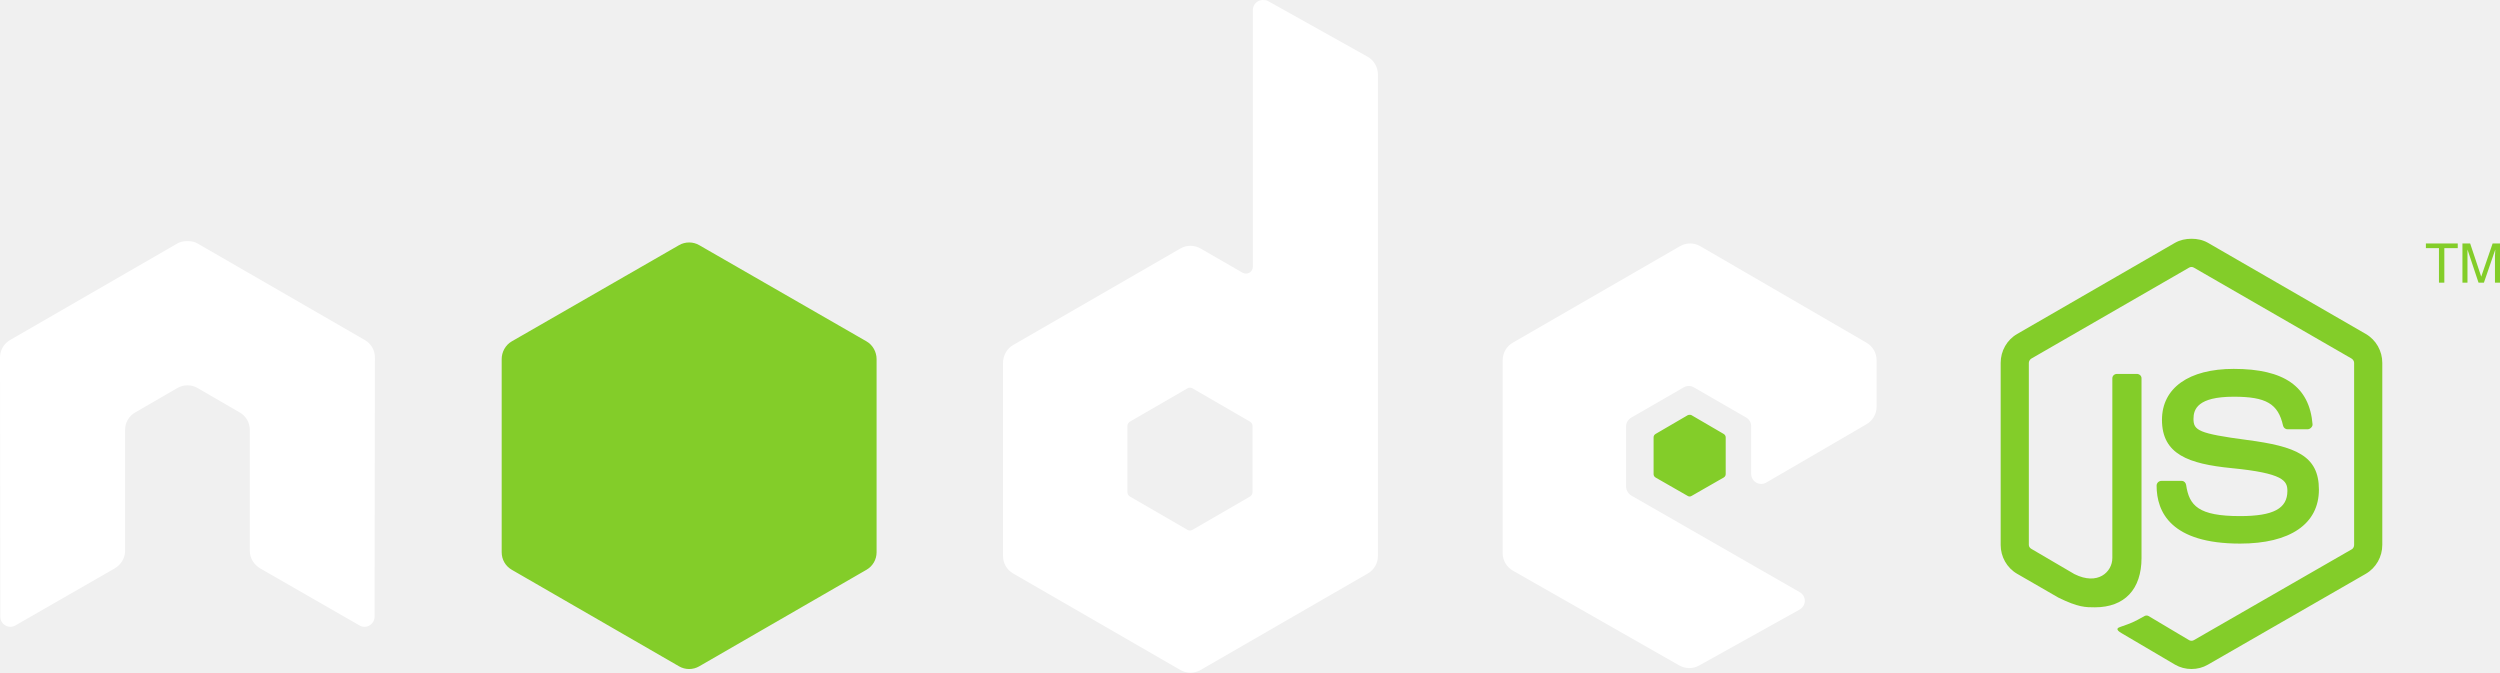
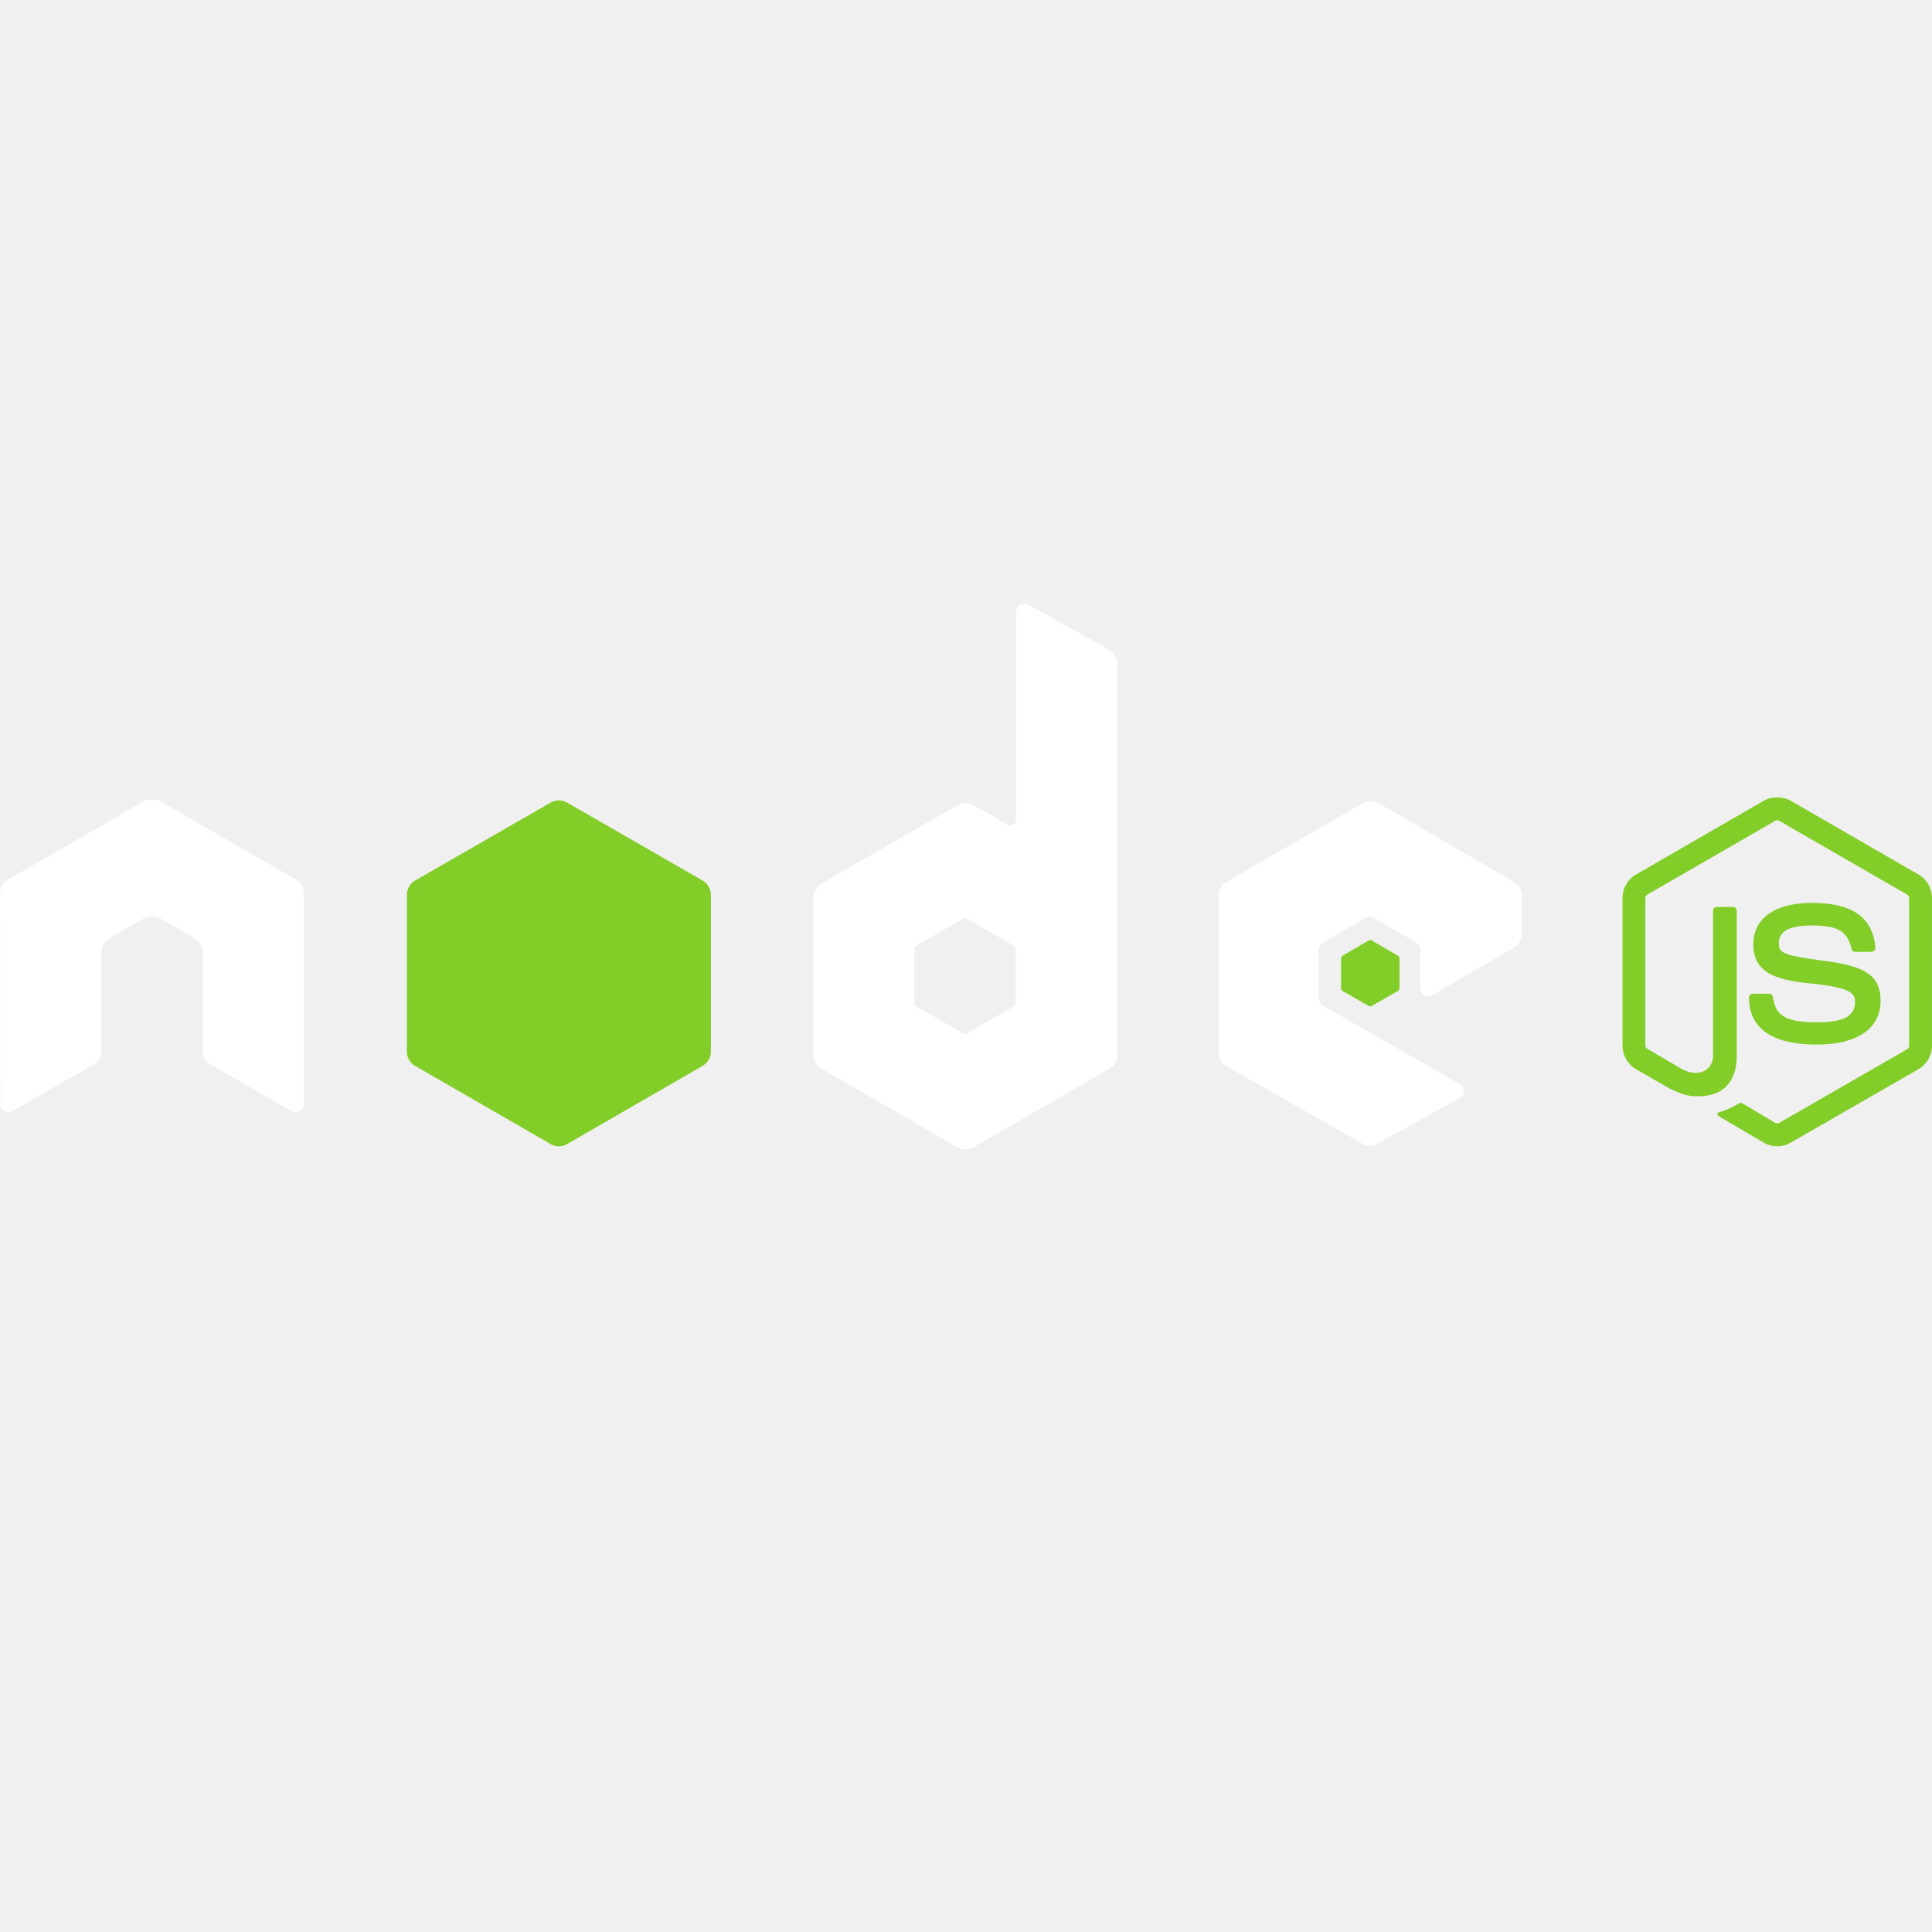
- <svg xmlns="http://www.w3.org/2000/svg" version="1.1" width="590.969" height="159.025" id="svg3030">
-   <defs id="defs3032" />
-   <g transform="translate(-115.9442,-501.4213)" id="layer1">
-     <path d="m 414.48,501.422 c -0.409,0.005 -0.824,0.103 -1.189,0.317 -0.73,0.428 -1.189,1.215 -1.189,2.061 l 0,60.643 c 0,0.596 -0.277,1.128 -0.793,1.427 -0.517,0.3 -1.147,0.3 -1.665,0 l -9.909,-5.708 c -1.476,-0.851 -3.28,-0.851 -4.756,0 L 355.423,582.992 c -1.479,0.853 -2.378,2.494 -2.378,4.201 l 0,45.66 c 0,1.706 0.901,3.268 2.378,4.122 l 39.556,22.83 c 1.479,0.853 3.277,0.853 4.756,0 l 39.556,-22.83 c 1.478,-0.855 2.378,-2.416 2.378,-4.122 l 0,-113.834 c 0,-1.732 -0.945,-3.357 -2.457,-4.201 l -23.544,-13.159 c -0.37,-0.206 -0.78,-0.242 -1.189,-0.238 z M 160.019,558.418 c -0.754,0.03 -1.463,0.162 -2.14,0.555 l -39.556,22.83 c -1.474,0.852 -2.378,2.404 -2.378,4.122 l 0.079,61.277 c 0,0.852 0.44,1.644 1.189,2.061 0.734,0.44 1.646,0.44 2.378,0 l 23.464,-13.476 c 1.486,-0.883 2.457,-2.419 2.457,-4.122 l 0,-28.617 c 0,-1.707 0.898,-3.274 2.378,-4.122 l 9.988,-5.787 c 0.745,-0.431 1.546,-0.634 2.378,-0.634 0.815,0 1.653,0.203 2.378,0.634 l 9.988,5.787 c 1.48,0.849 2.378,2.415 2.378,4.122 l 0,28.617 c 0,1.703 0.981,3.249 2.457,4.122 l 23.464,13.476 c 0.737,0.44 1.647,0.44 2.378,0 0.728,-0.418 1.189,-1.209 1.189,-2.061 l 0.079,-61.277 c 0,-1.718 -0.894,-3.27 -2.378,-4.122 L 162.635,558.973 c -0.669,-0.393 -1.381,-0.524 -2.14,-0.555 l -0.476,0 z m 355.453,0.555 c -0.826,-10e-4 -1.636,0.208 -2.378,0.634 l -39.556,22.83 c -1.478,0.853 -2.378,2.415 -2.378,4.122 l 0,45.66 c 0,1.717 0.967,3.274 2.457,4.122 l 39.239,22.355 c 1.449,0.827 3.218,0.889 4.677,0.079 l 23.781,-13.238 c 0.755,-0.419 1.265,-1.2 1.268,-2.061 0.005,-0.861 -0.444,-1.633 -1.189,-2.061 l -39.794,-22.83 c -0.745,-0.425 -1.268,-1.286 -1.268,-2.14 l 0,-14.269 c 0,-0.853 0.53,-1.635 1.268,-2.061 l 12.366,-7.135 c 0.736,-0.426 1.639,-0.426 2.378,0 l 12.366,7.135 c 0.739,0.426 1.189,1.208 1.189,2.061 l 0,11.257 c 0,0.854 0.45,1.635 1.189,2.061 0.742,0.427 1.639,0.429 2.378,0 l 23.702,-13.793 c 1.471,-0.855 2.378,-2.421 2.378,-4.122 l 0,-11.019 c 0,-1.702 -0.904,-3.268 -2.378,-4.122 l -39.319,-22.83 c -0.74,-0.429 -1.552,-0.633 -2.378,-0.634 z m -118.273,34.087 c 0.206,0 0.449,0.051 0.634,0.157 l 13.555,7.848 c 0.368,0.213 0.634,0.606 0.634,1.03 l 0,15.696 c 0,0.426 -0.264,0.819 -0.634,1.031 l -13.555,7.848 c -0.369,0.211 -0.82,0.211 -1.189,0 l -13.555,-7.848 c -0.369,-0.213 -0.634,-0.605 -0.634,-1.031 l 0,-15.696 c 0,-0.425 0.266,-0.816 0.634,-1.03 l 13.555,-7.847 c 0.185,-0.107 0.349,-0.157 0.555,-0.157 z" id="path22" style="fill:white;fill-opacity:1;fill-rule:evenodd;stroke:none" />
-     <path d="m 633.983,557.863 c -1.371,0 -2.705,0.284 -3.884,0.951 l -37.337,21.562 c -2.416,1.391 -3.884,4.021 -3.884,6.817 l 0,43.045 c 0,2.795 1.468,5.422 3.884,6.817 l 9.75,5.628 c 4.737,2.335 6.484,2.299 8.641,2.299 7.014,0 11.019,-4.256 11.019,-11.653 l 0,-42.489 c 0,-0.601 -0.52,-1.031 -1.11,-1.031 l -4.677,0 c -0.599,0 -1.11,0.43 -1.11,1.031 l 0,42.489 c 0,3.279 -3.415,6.576 -8.958,3.805 l -10.147,-5.945 c -0.358,-0.195 -0.634,-0.54 -0.634,-0.951 l 0,-43.045 c 0,-0.409 0.273,-0.824 0.634,-1.03 l 37.258,-21.483 c 0.349,-0.2 0.764,-0.2 1.11,0 l 37.258,21.483 c 0.355,0.213 0.634,0.609 0.634,1.03 l 0,43.045 c 0,0.411 -0.206,0.832 -0.555,1.03 l -37.337,21.483 c -0.32,0.19 -0.761,0.19 -1.11,0 l -9.592,-5.708 c -0.285,-0.167 -0.675,-0.155 -0.951,0 -2.648,1.501 -3.145,1.675 -5.628,2.537 -0.612,0.213 -1.541,0.545 0.317,1.585 l 12.525,7.372 c 1.192,0.69 2.521,1.03 3.884,1.03 1.382,0 2.692,-0.34 3.884,-1.03 l 37.337,-21.483 c 2.416,-1.405 3.884,-4.022 3.884,-6.817 l 0,-43.045 c 0,-2.797 -1.468,-5.42 -3.884,-6.817 l -37.337,-21.562 c -1.17,-0.668 -2.513,-0.951 -3.884,-0.951 z M 278.847,558.735 c -0.824,0 -1.64,0.208 -2.378,0.634 l -39.556,22.751 c -1.479,0.852 -2.378,2.496 -2.378,4.201 l 0,45.66 c 0,1.707 0.9,3.268 2.378,4.122 l 39.556,22.83 c 1.479,0.854 3.277,0.854 4.756,0 l 39.556,-22.83 c 1.476,-0.854 2.378,-2.415 2.378,-4.122 l 0,-45.66 c 0,-1.708 -0.899,-3.349 -2.378,-4.201 l -39.556,-22.751 c -0.738,-0.426 -1.554,-0.634 -2.378,-0.634 z m 410.547,0.238 0,1.11 3.092,0 0,8.165 1.268,0 0,-8.165 3.171,0 0,-1.11 -7.531,0 z m 8.641,0 0,9.275 1.189,0 0,-5.47 c 0,-0.223 0.01,-0.568 0,-1.03 -0.015,-0.471 0,-0.881 0,-1.11 l 0,-0.238 2.616,7.848 1.268,0 2.695,-7.848 c 0,0.499 -0.067,0.981 -0.079,1.427 -0.005,0.434 0,0.759 0,0.951 l 0,5.47 1.189,0 0,-9.275 -1.744,0 -2.695,7.848 -2.616,-7.848 -1.823,0 z m -54.063,29.648 c -10.632,0 -16.964,4.525 -16.964,12.049 0,8.163 6.285,10.405 16.488,11.415 12.208,1.195 13.159,2.987 13.159,5.39 0,4.168 -3.323,5.945 -11.177,5.945 -9.868,0 -12.037,-2.463 -12.763,-7.372 -0.086,-0.526 -0.491,-0.951 -1.031,-0.951 l -4.836,0 c -0.596,0 -1.11,0.513 -1.11,1.11 0,6.283 3.418,13.714 19.739,13.714 11.815,0 18.629,-4.638 18.629,-12.763 0,-8.055 -5.505,-10.217 -16.964,-11.732 -11.58,-1.532 -12.683,-2.282 -12.683,-4.994 0,-2.239 0.935,-5.232 9.513,-5.232 7.661,0 10.492,1.652 11.653,6.818 0.101,0.486 0.53,0.872 1.031,0.872 l 4.836,0 c 0.298,0 0.587,-0.183 0.793,-0.396 0.203,-0.228 0.346,-0.486 0.317,-0.792 -0.748,-8.896 -6.681,-13.08 -18.629,-13.08 z m -128.578,10.86 c -0.158,0 -0.333,0 -0.476,0.079 l -7.61,4.439 c -0.285,0.162 -0.476,0.464 -0.476,0.793 l 0,8.72 c 0,0.328 0.19,0.629 0.476,0.793 l 7.61,4.36 c 0.285,0.165 0.59,0.165 0.872,0 l 7.61,-4.36 c 0.282,-0.162 0.476,-0.464 0.476,-0.793 l 0,-8.72 c 0,-0.328 -0.193,-0.629 -0.476,-0.793 l -7.61,-4.439 c -0.141,-0.084 -0.238,-0.079 -0.396,-0.079 z" id="path28" style="fill:#83cd29;fill-opacity:1;fill-rule:evenodd;stroke:none" />
-   </g>
+ <svg xmlns="http://www.w3.org/2000/svg" width="80" height="80" viewBox="0 0 80 80" fill="none">
+   <path fill-rule="evenodd" clip-rule="evenodd" d="M42.409 25C42.351 25.001 42.292 25.015 42.24 25.045C42.137 25.106 42.072 25.218 42.072 25.338V33.953C42.072 34.037 42.032 34.113 41.959 34.155C41.886 34.198 41.796 34.198 41.722 34.155L40.315 33.344C40.105 33.224 39.849 33.224 39.639 33.344L34.02 36.588C33.81 36.709 33.682 36.942 33.682 37.185V43.671C33.682 43.913 33.81 44.135 34.02 44.257L39.639 47.5C39.849 47.621 40.105 47.621 40.315 47.5L45.934 44.257C46.144 44.135 46.272 43.913 46.272 43.671V27.5C46.272 27.254 46.138 27.023 45.923 26.903L42.578 25.034C42.526 25.005 42.468 24.999 42.409 25ZM6.261 33.097C6.154 33.101 6.053 33.12 5.957 33.176L0.338 36.419C0.128 36.54 0 36.76 0 37.004L0.011 45.709C0.011 45.83 0.074 45.943 0.18 46.002C0.284 46.065 0.414 46.065 0.518 46.002L3.851 44.088C4.062 43.962 4.2 43.744 4.2 43.502V39.437C4.2 39.194 4.328 38.972 4.538 38.851L5.957 38.029C6.063 37.968 6.177 37.939 6.295 37.939C6.411 37.939 6.53 37.968 6.633 38.029L8.052 38.851C8.262 38.972 8.39 39.194 8.39 39.437V43.502C8.39 43.744 8.529 43.964 8.739 44.088L12.072 46.002C12.177 46.065 12.306 46.065 12.41 46.002C12.513 45.943 12.579 45.83 12.579 45.709L12.59 37.004C12.59 36.76 12.463 36.54 12.252 36.419L6.633 33.176C6.538 33.12 6.437 33.101 6.329 33.097H6.261ZM56.756 33.176C56.639 33.175 56.524 33.205 56.418 33.266L50.799 36.509C50.589 36.63 50.461 36.852 50.461 37.094V43.581C50.461 43.825 50.599 44.046 50.81 44.166L56.385 47.342C56.59 47.46 56.842 47.468 57.049 47.353L60.427 45.473C60.534 45.413 60.607 45.302 60.607 45.18C60.608 45.058 60.544 44.948 60.438 44.887L54.785 41.644C54.679 41.584 54.605 41.461 54.605 41.34V39.313C54.605 39.192 54.68 39.081 54.785 39.02L56.542 38.007C56.647 37.946 56.775 37.946 56.88 38.007L58.637 39.02C58.742 39.081 58.806 39.192 58.806 39.313V40.912C58.806 41.033 58.87 41.144 58.974 41.205C59.08 41.265 59.207 41.266 59.312 41.205L62.679 39.245C62.888 39.124 63.017 38.901 63.017 38.66V37.094C63.017 36.853 62.889 36.63 62.679 36.509L57.094 33.266C56.989 33.205 56.873 33.176 56.756 33.176ZM39.955 38.018C39.984 38.018 40.018 38.025 40.045 38.04L41.97 39.155C42.023 39.185 42.06 39.241 42.06 39.301V41.531C42.06 41.592 42.023 41.648 41.97 41.678L40.045 42.792C39.992 42.822 39.928 42.822 39.876 42.792L37.95 41.678C37.898 41.647 37.86 41.592 37.86 41.531V39.301C37.86 39.241 37.898 39.185 37.95 39.155L39.876 38.04C39.902 38.025 39.925 38.018 39.955 38.018V38.018Z" fill="white" />
+   <path fill-rule="evenodd" clip-rule="evenodd" d="M73.591 33.018C73.397 33.018 73.207 33.058 73.04 33.153L67.736 36.216C67.392 36.414 67.184 36.787 67.184 37.184V43.299C67.184 43.696 67.392 44.069 67.736 44.268L69.121 45.067C69.794 45.399 70.042 45.394 70.348 45.394C71.345 45.394 71.914 44.789 71.914 43.738V37.703C71.914 37.617 71.84 37.556 71.756 37.556H71.091C71.006 37.556 70.934 37.617 70.934 37.703V43.738C70.934 44.204 70.449 44.673 69.661 44.279L68.22 43.434C68.169 43.407 68.13 43.358 68.13 43.299V37.184C68.13 37.126 68.169 37.067 68.22 37.038L73.513 33.986C73.562 33.958 73.621 33.958 73.67 33.986L78.963 37.038C79.013 37.068 79.053 37.125 79.053 37.184V43.299C79.053 43.358 79.024 43.417 78.974 43.446L73.67 46.497C73.625 46.524 73.562 46.524 73.513 46.497L72.15 45.687C72.109 45.663 72.054 45.665 72.015 45.687C71.639 45.9 71.568 45.925 71.215 46.047C71.129 46.077 70.996 46.124 71.26 46.272L73.04 47.319C73.209 47.417 73.398 47.466 73.591 47.466C73.788 47.466 73.974 47.417 74.143 47.319L79.447 44.268C79.79 44.068 79.999 43.696 79.999 43.299V37.184C79.999 36.787 79.79 36.414 79.447 36.216L74.143 33.153C73.977 33.058 73.786 33.018 73.591 33.018ZM23.142 33.142C23.025 33.142 22.909 33.171 22.804 33.232L17.184 36.464C16.974 36.585 16.847 36.818 16.847 37.061V43.547C16.847 43.789 16.975 44.011 17.184 44.133L22.804 47.376C23.014 47.497 23.269 47.497 23.48 47.376L29.099 44.133C29.308 44.011 29.437 43.789 29.437 43.547V37.061C29.437 36.818 29.309 36.585 29.099 36.464L23.48 33.232C23.375 33.171 23.259 33.142 23.142 33.142ZM75.01 37.387C73.5 37.387 72.6 38.03 72.6 39.099C72.6 40.258 73.493 40.577 74.943 40.721C76.677 40.89 76.812 41.145 76.812 41.486C76.812 42.078 76.34 42.331 75.224 42.331C73.823 42.331 73.514 41.981 73.411 41.284C73.399 41.209 73.341 41.148 73.265 41.148H72.578C72.493 41.148 72.42 41.221 72.42 41.306C72.42 42.199 72.906 43.254 75.224 43.254C76.903 43.254 77.871 42.596 77.871 41.441C77.871 40.297 77.089 39.99 75.461 39.775C73.816 39.557 73.659 39.45 73.659 39.065C73.659 38.747 73.792 38.322 75.01 38.322C76.099 38.322 76.501 38.557 76.666 39.29C76.68 39.359 76.741 39.414 76.812 39.414H77.499C77.541 39.414 77.582 39.388 77.612 39.358C77.641 39.325 77.661 39.289 77.657 39.245C77.55 37.982 76.708 37.387 75.01 37.387ZM56.745 38.93C56.722 38.93 56.698 38.93 56.677 38.941L55.596 39.572C55.556 39.595 55.529 39.638 55.529 39.684V40.923C55.529 40.97 55.556 41.013 55.596 41.036L56.677 41.655C56.718 41.678 56.761 41.678 56.801 41.655L57.882 41.036C57.922 41.013 57.95 40.97 57.95 40.923V39.684C57.95 39.638 57.922 39.595 57.882 39.572L56.801 38.941C56.781 38.929 56.767 38.93 56.745 38.93Z" fill="#83CD29" />
</svg>
